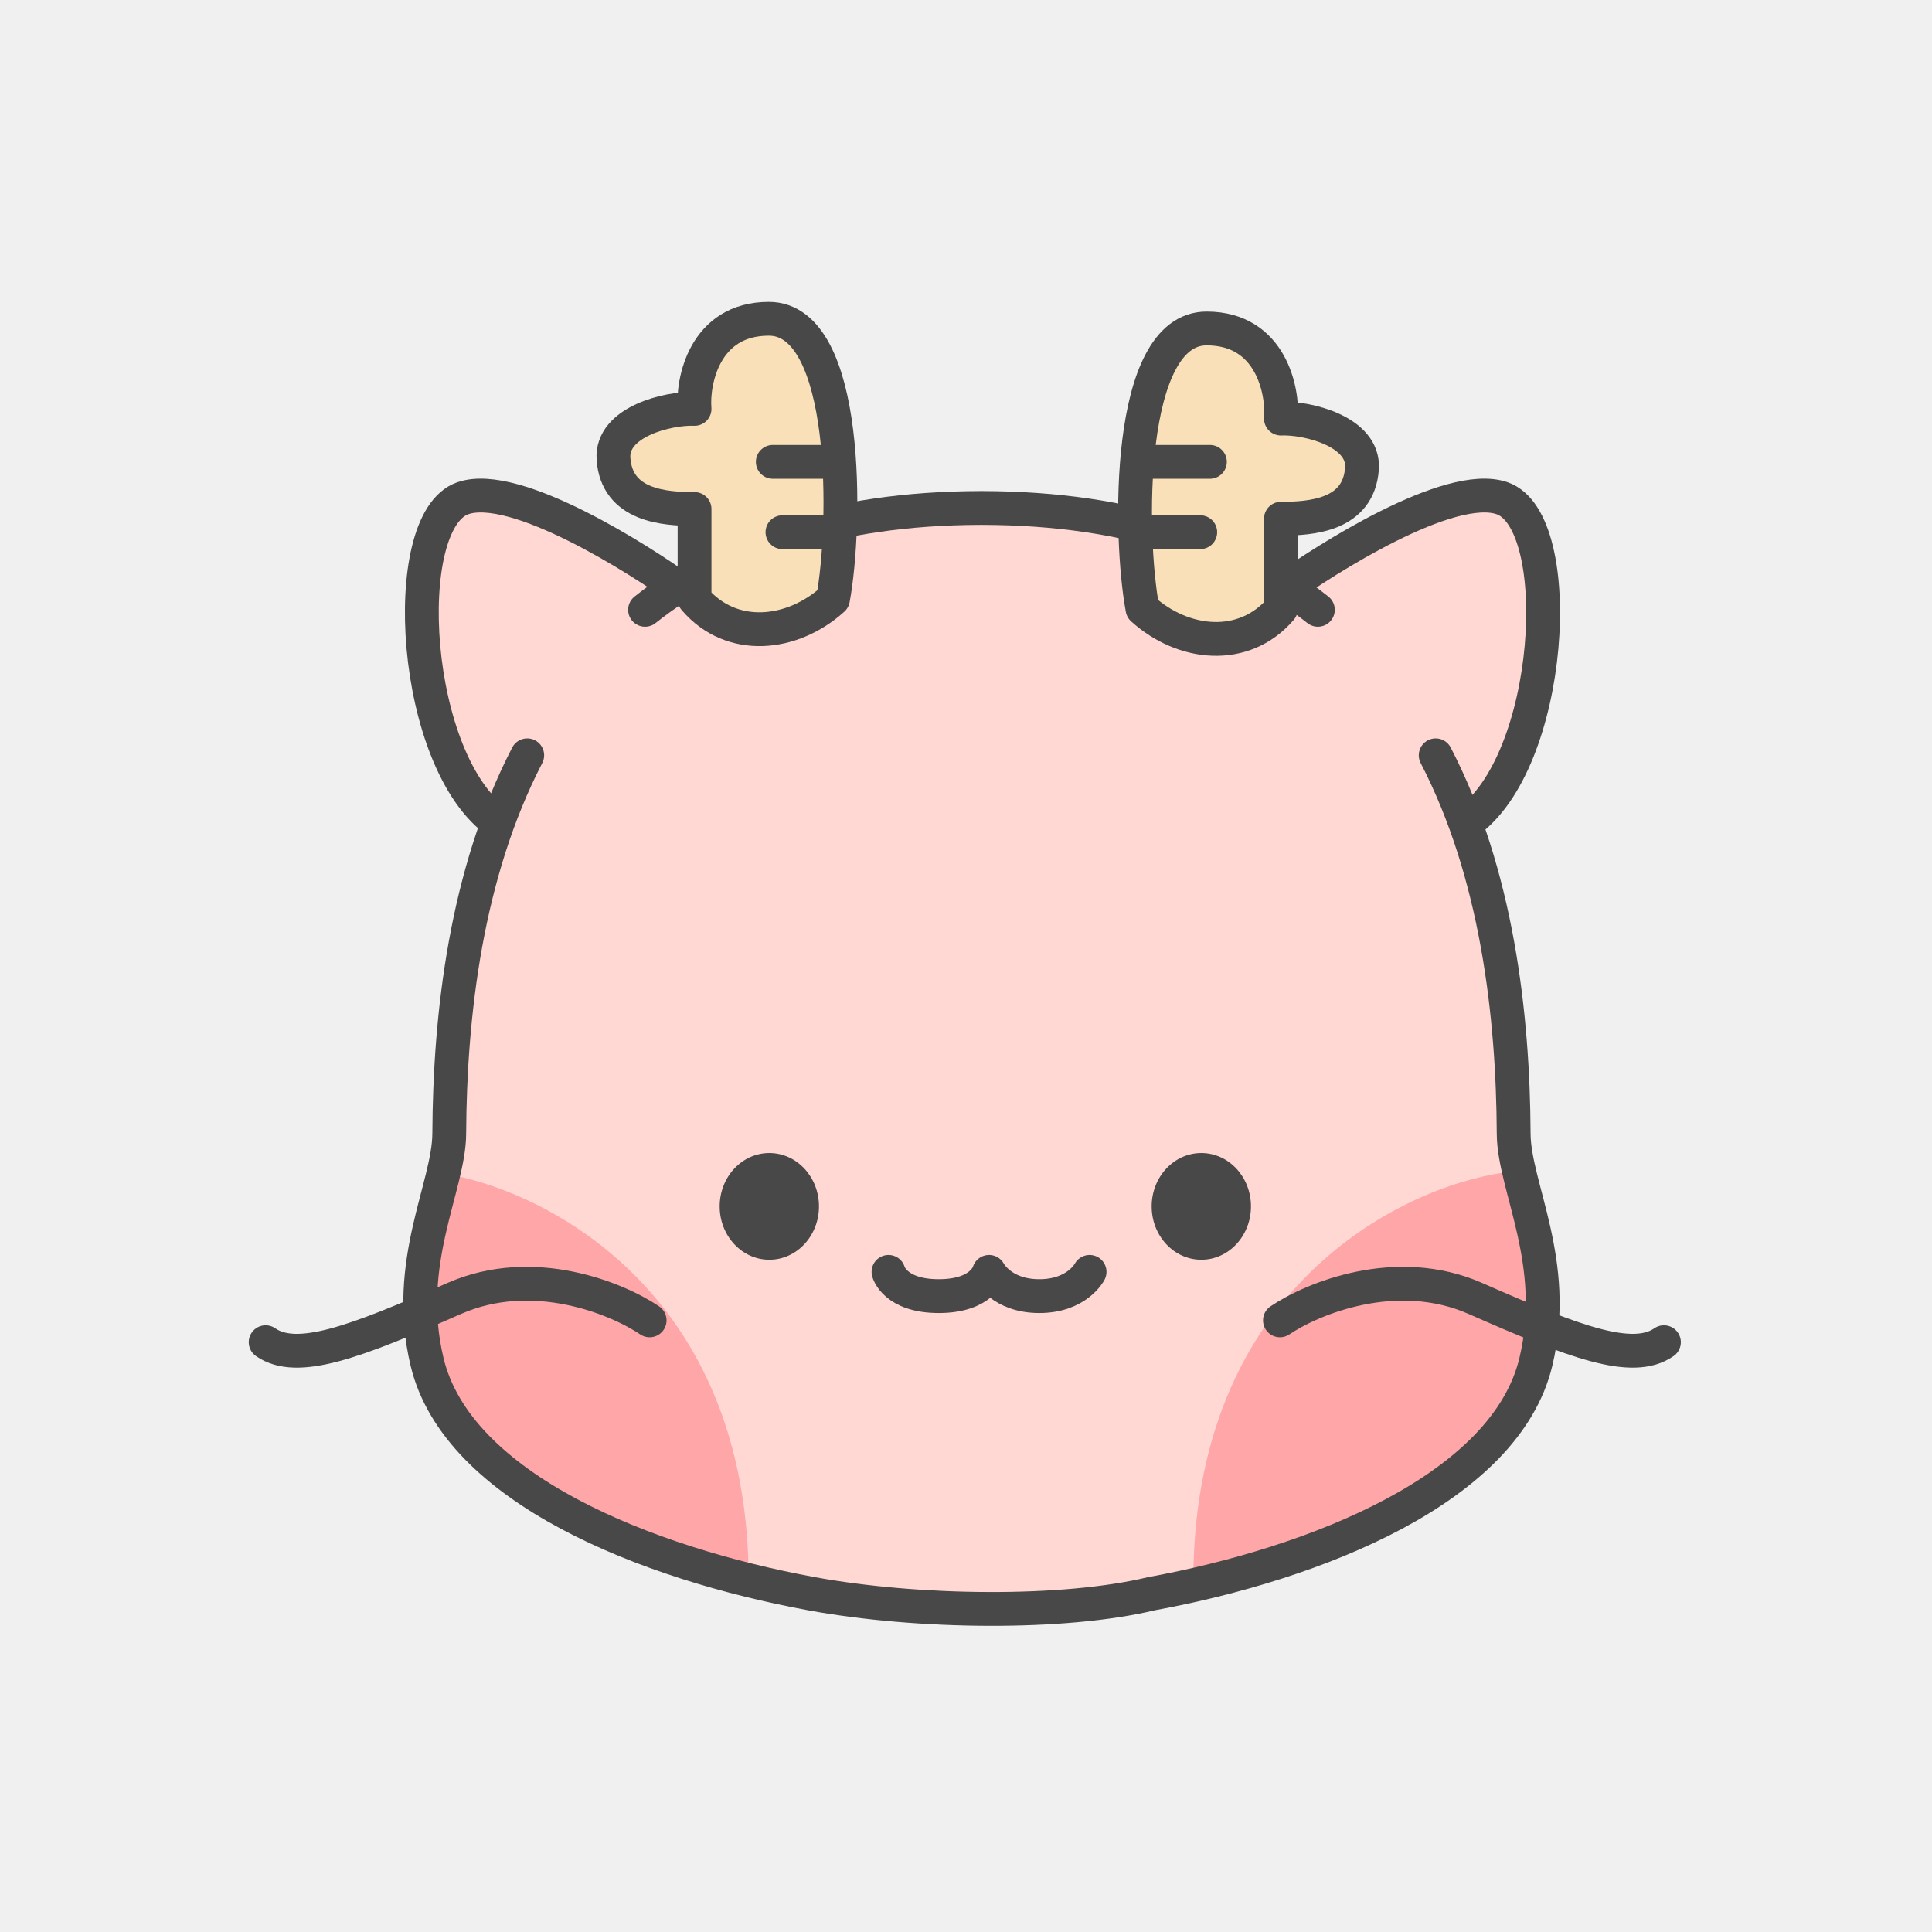
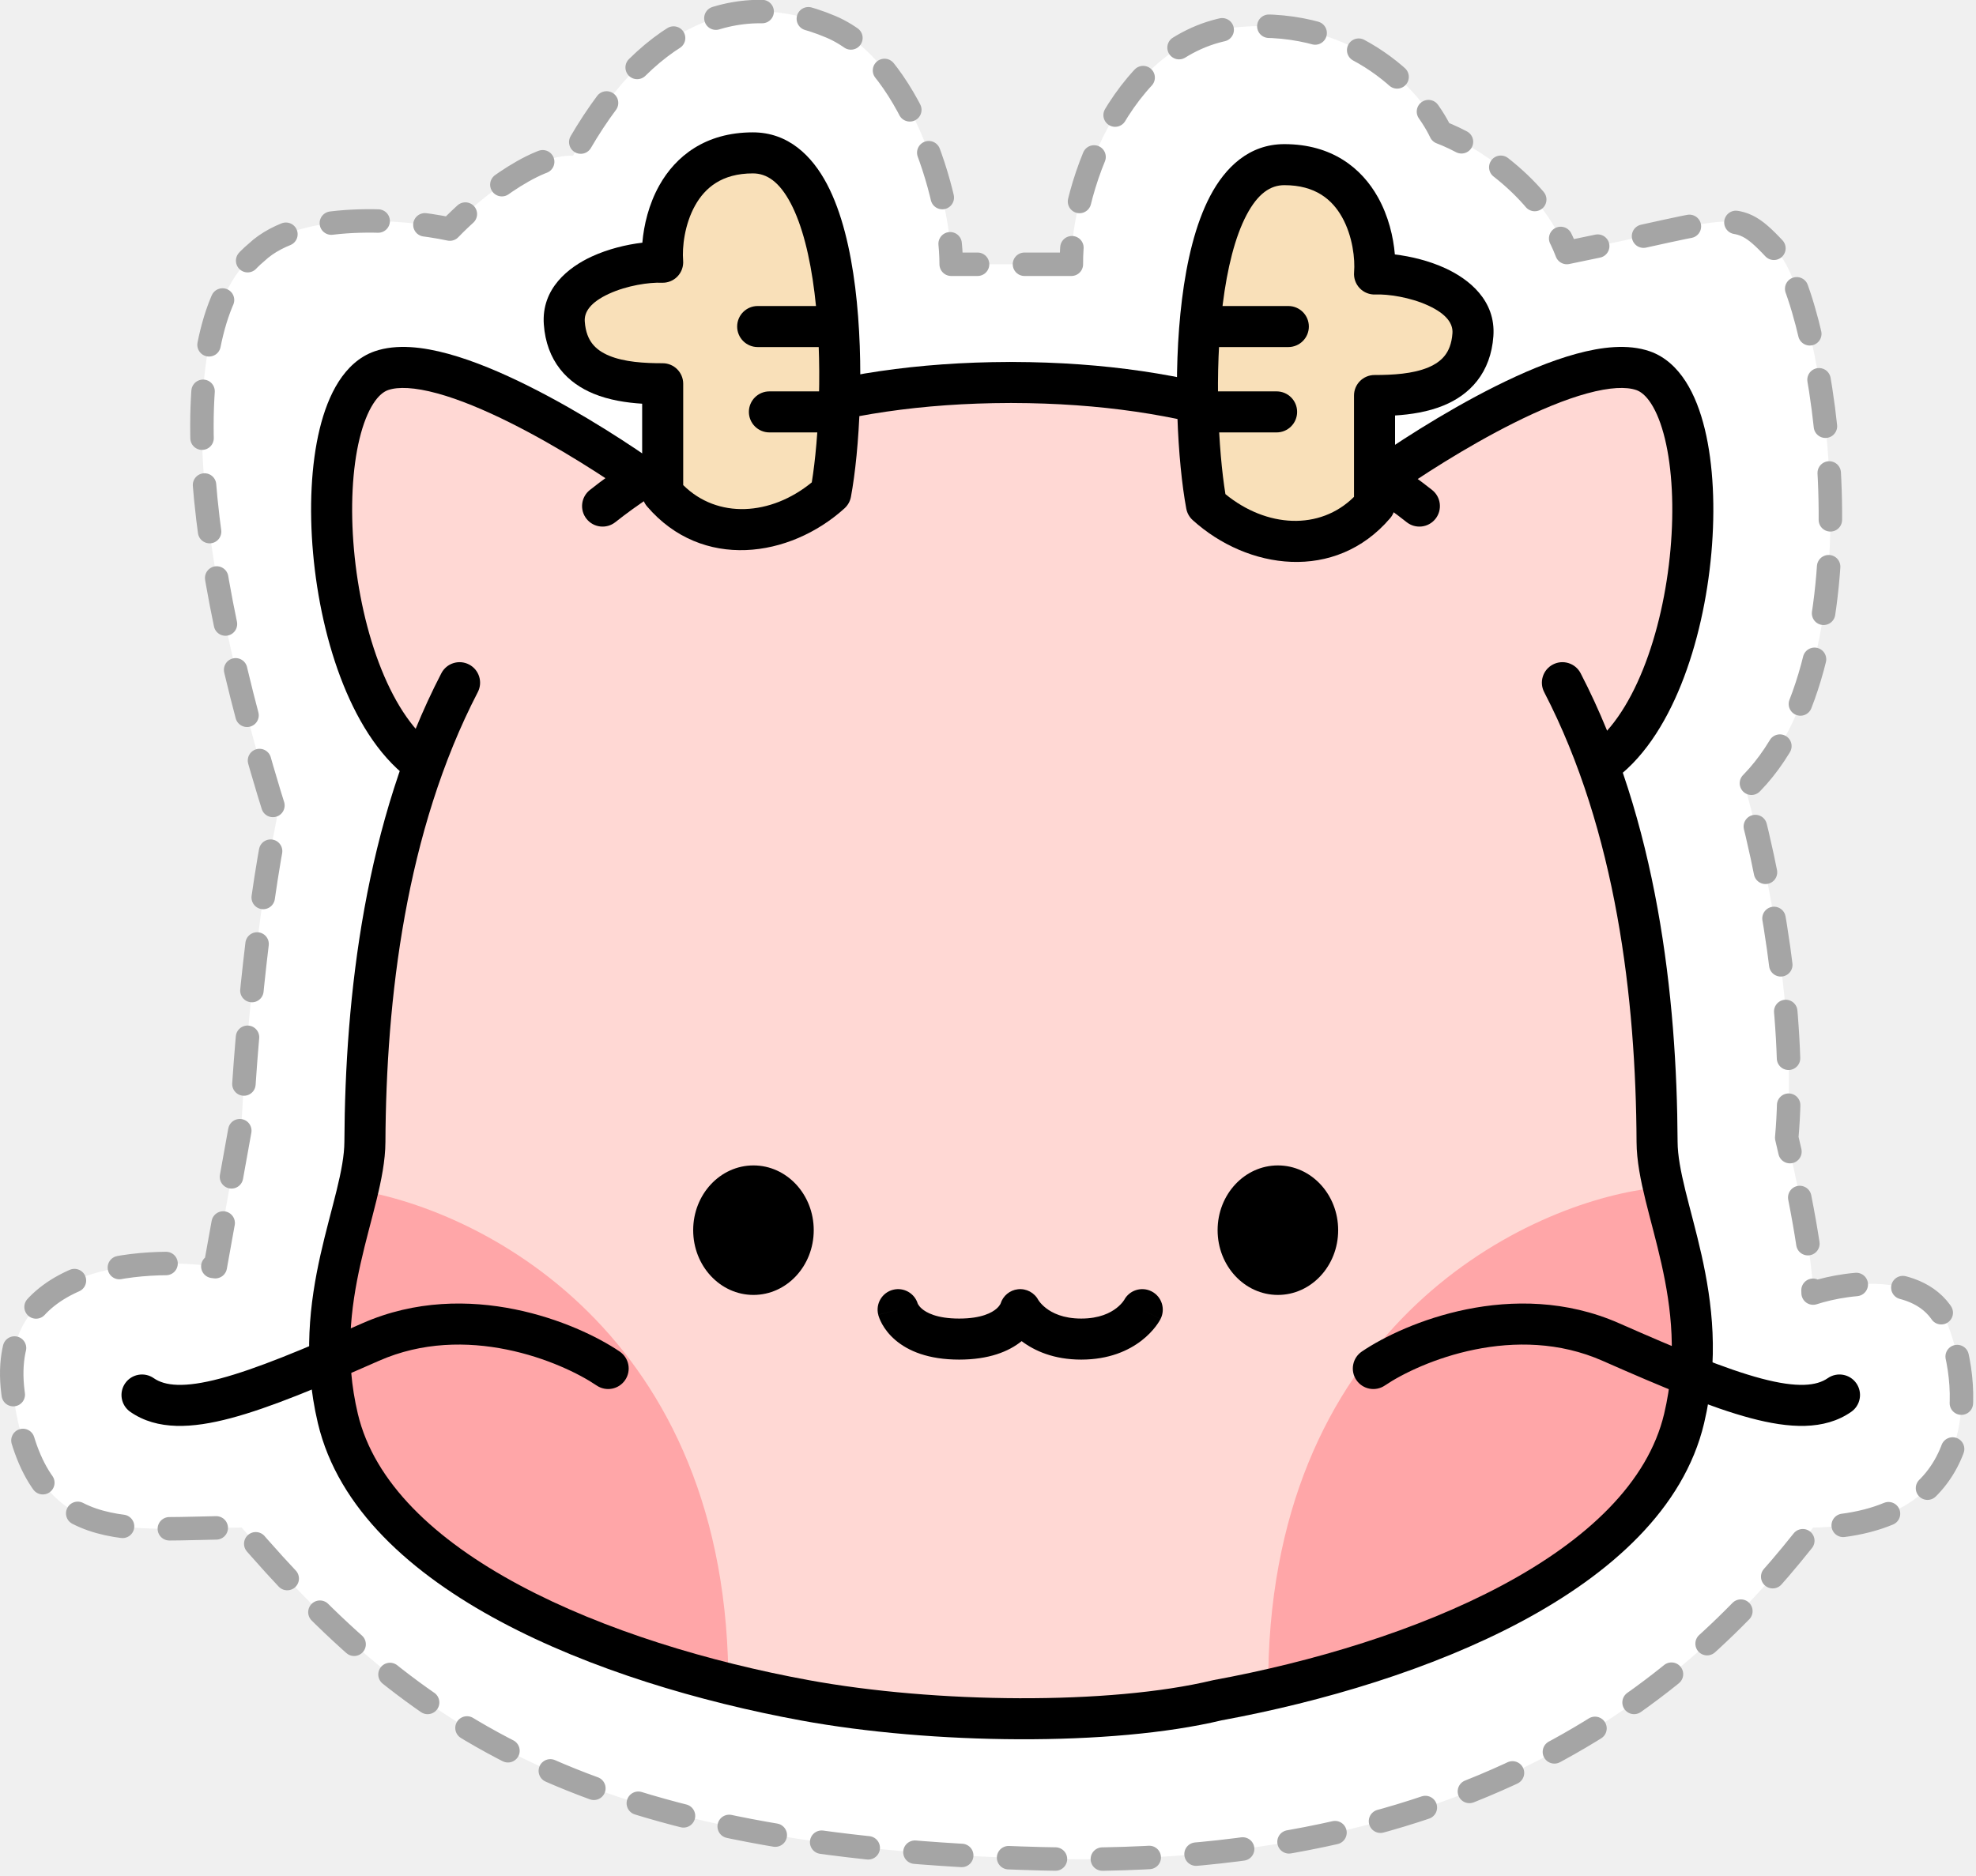
- <svg xmlns="http://www.w3.org/2000/svg" width="400" height="400" viewBox="0 0 400 400" fill="none">
-   <path d="M311 103.156C300.109 99.368 274.274 115.924 265.5 122.236C254 140.814 291.5 178.575 303.5 170.438C321.652 158.129 324.614 107.89 311 103.156Z" fill="#FFD8D4" />
-   <path d="M95.82 103.156C106.711 99.368 132.547 115.924 141.32 122.236C152.82 140.814 115.32 178.575 103.32 170.438C85.168 158.129 82.206 107.89 95.82 103.156Z" fill="#FFD8D4" />
-   <path d="M203.404 105.166C297.59 105.382 313.131 181.175 313.388 234.707C313.441 245.738 322.889 261.319 318 281.905C309.312 318.485 236.462 334.226 203.202 333.125C169.941 334.226 97.092 318.485 88.404 281.905C83.515 261.319 92.961 245.738 93.014 234.707C93.272 181.175 108.814 105.382 203 105.166V105.164C203.067 105.164 203.134 105.165 203.201 105.165C203.268 105.165 203.336 105.164 203.404 105.164V105.166Z" fill="#FFD8D4" />
-   <path d="M311 103.156C300.109 99.368 274.274 115.924 265.5 122.236C254 140.814 291.5 178.575 303.5 170.438C321.652 158.129 324.614 107.89 311 103.156Z" stroke="#474847" stroke-width="7" stroke-linecap="round" stroke-linejoin="round" />
-   <path d="M95.82 103.156C106.711 99.368 132.547 115.924 141.32 122.236C152.82 140.814 115.32 178.575 103.32 170.438C85.168 158.129 82.206 107.89 95.82 103.156Z" stroke="#474847" stroke-width="7" stroke-linecap="round" stroke-linejoin="round" />
-   <ellipse cx="151" cy="246.758" rx="10" ry="11.046" fill="#474847" />
-   <ellipse cx="256" cy="246.758" rx="10" ry="11.046" fill="#474847" />
-   <path d="M203.404 105.166C297.591 105.382 313.132 181.175 313.39 234.707C313.443 245.738 322.89 261.319 318.001 281.905C309.313 318.485 236.462 334.226 203.202 333.125C169.941 334.226 97.092 318.485 88.404 281.905C83.515 261.319 92.963 245.738 93.016 234.707C93.273 181.175 108.815 105.382 203.001 105.166V105.164C203.068 105.164 203.135 105.165 203.202 105.165C203.269 105.165 203.337 105.164 203.404 105.164V105.166Z" fill="#FFD8D4" />
-   <path d="M155 328.099C155.4 267.043 112.166 245.754 90.5 242.741C85.5 250.44 83.108 276.382 87 284.416C96 302.994 107 313.036 155 328.099Z" fill="#FFA6A8" />
-   <path d="M247.068 328.099C246.668 267.043 289.901 245.754 311.568 242.741C316.568 250.44 318.96 276.382 315.068 284.416C306.068 302.994 295.068 313.036 247.068 328.099Z" fill="#FFA6A8" />
-   <path d="M109.159 156.379C96.471 180.87 93.132 210.134 93.014 234.707C92.961 245.738 83.515 261.319 88.404 281.905C94.645 308.183 133.998 323.707 168 329.958C190 334.003 220.236 334.325 238.404 329.958C272.405 323.707 311.759 308.183 318 281.905C322.889 261.319 313.442 245.738 313.389 234.707C313.271 210.134 309.932 180.87 297.244 156.379M133.551 126.253C149.751 113.411 172.16 105.237 203 105.166V105.164C203.067 105.164 203.134 105.165 203.201 105.165C203.268 105.165 203.336 105.164 203.404 105.164V105.166C234.244 105.237 256.652 113.411 272.853 126.253" stroke="#474847" stroke-width="7" stroke-linecap="round" stroke-linejoin="round" />
-   <path d="M134.5 273.369C127.833 268.85 110.4 261.62 94 268.85C73.5 277.888 61.5 282.407 55 277.888" stroke="#474847" stroke-width="7" stroke-linecap="round" stroke-linejoin="round" />
-   <path d="M265 273.369C271.667 268.85 289.1 261.62 305.5 268.85C326 277.888 338 282.407 344.5 277.888" stroke="#474847" stroke-width="7" stroke-linecap="round" stroke-linejoin="round" />
-   <path d="M159.179 66C175.958 66 175.259 109.069 172.462 124.04C164.073 131.641 151.488 133.022 143.798 124.04V105.384C137.506 105.384 127.718 104.693 127.019 95.02C126.46 87.281 138.438 84.425 143.798 84.656C143.332 79.128 145.755 66 159.179 66Z" fill="#F9E0B9" stroke="#474847" stroke-width="7" stroke-linecap="round" stroke-linejoin="round" />
-   <path d="M160 95.624H173.5" stroke="#474847" stroke-width="7" stroke-linecap="round" stroke-linejoin="round" />
-   <path d="M162 110.185H173.5" stroke="#474847" stroke-width="7" stroke-linecap="round" stroke-linejoin="round" />
-   <path d="M249.821 68.008C233.042 68.008 233.741 111.078 236.538 126.049C244.927 133.649 257.512 135.031 265.202 126.049V107.393C271.494 107.393 281.282 106.702 281.981 97.028C282.54 89.29 270.562 86.434 265.202 86.664C265.668 81.136 263.245 68.008 249.821 68.008Z" fill="#F9E0B9" stroke="#474847" stroke-width="7" stroke-linecap="round" stroke-linejoin="round" />
-   <path d="M250.5 95.624H237" stroke="#474847" stroke-width="7" stroke-linecap="round" stroke-linejoin="round" />
-   <path d="M248.5 110.185H237" stroke="#474847" stroke-width="7" stroke-linecap="round" stroke-linejoin="round" />
-   <ellipse cx="159.28" cy="249.77" rx="10.28" ry="11.046" fill="#474847" />
-   <ellipse cx="248.72" cy="249.77" rx="10.28" ry="11.046" fill="#474847" />
-   <path d="M183.953 263.327C183.953 263.327 185.238 268.348 194.362 268.348C203.486 268.348 204.771 263.327 204.771 263.327C204.771 263.327 207.341 268.348 215.18 268.348C223.019 268.348 225.589 263.327 225.589 263.327" stroke="#474847" stroke-width="7" stroke-linecap="round" stroke-linejoin="round" />
+ <svg xmlns="http://www.w3.org/2000/svg" width="337" height="320" viewBox="0 0 337 320" fill="none">
+   <path d="M182.72 45.078H162.22C162.22 32.911 154.92 10.178 141.72 4.578C125.22 -2.422 109.72 4.578 97.72 26.578C90.92 26.178 80.886 34.744 76.72 39.078C68.886 37.411 51.32 35.878 43.72 43.078C29.22 55.078 32.72 93.578 47.22 139.578C43.62 156.778 41.72 181.078 41.22 191.078L36.72 216.078C24.053 214.244 -0.58 215.978 2.22 237.578C5.72 264.578 21.72 260.578 41.22 260.578C70.72 295.078 100.22 315.078 177.72 317.078C255.22 319.078 290.72 284.578 309.22 260.578C337.22 260.078 336.72 237.578 332.22 226.078C328.62 216.878 315.387 218.578 309.22 220.578C309.22 218.078 308.32 209.278 304.72 194.078C306.22 177.578 303.22 154.578 297.72 134.578C321.22 112.578 310.72 51.078 303.22 43.078C295.72 35.078 296.72 37.078 267.22 43.078C262.82 31.478 251.053 24.578 245.72 22.578C242.553 15.911 231.32 2.978 211.72 4.578C192.12 6.178 182.553 31.244 182.72 45.078Z" fill="white" stroke="#A5A5A5" stroke-width="4" stroke-linecap="round" stroke-linejoin="round" stroke-dasharray="8 8" />
+   <path d="M280.22 63.233C269.329 59.446 243.493 76.001 234.72 82.313C223.22 100.891 260.72 138.653 272.72 130.515C290.872 118.206 293.834 67.968 280.22 63.233Z" fill="#FFD8D4" />
+   <path d="M65.04 63.233C75.931 59.446 101.766 76.001 110.54 82.313C122.04 100.891 84.54 138.653 72.54 130.515C54.388 118.206 51.426 67.968 65.04 63.233Z" fill="#FFD8D4" />
+   <path d="M172.624 65.244C266.809 65.46 282.351 141.252 282.608 194.785C282.661 205.816 292.109 221.396 287.219 241.983C278.532 278.562 205.682 294.303 172.422 293.202C139.161 294.303 66.311 278.562 57.624 241.983C52.734 221.396 62.181 205.816 62.234 194.785C62.491 141.252 78.033 65.46 172.219 65.244V65.242C172.286 65.242 172.354 65.243 172.421 65.243C172.488 65.243 172.556 65.242 172.624 65.242V65.244Z" fill="#FFD8D4" />
+   <path d="M268.828 60.353C273.103 59.184 277.619 58.623 281.371 59.928C284.032 60.854 286.034 62.805 287.498 65.09C288.96 67.37 290.012 70.166 290.746 73.186C292.214 79.228 292.545 86.74 291.869 94.344C291.19 101.967 289.479 109.893 286.712 116.78C283.972 123.6 280.043 129.779 274.685 133.412C272.263 135.055 269.418 135.377 266.703 135.011C264.002 134.647 261.189 133.58 258.453 132.116C252.972 129.186 247.2 124.347 242.278 118.742C237.355 113.137 233.087 106.544 230.812 99.972C228.552 93.443 228.09 86.375 231.745 80.471C231.986 80.08 232.303 79.741 232.676 79.473C237.161 76.246 245.978 70.418 255.113 65.855C259.675 63.576 264.428 61.555 268.828 60.353ZM279.071 66.539C277.377 65.95 274.579 66.038 270.673 67.106C266.891 68.139 262.595 69.942 258.241 72.117C249.936 76.266 241.823 81.564 237.373 84.72C235.599 88.047 235.618 92.46 237.426 97.682C239.323 103.161 243.023 108.983 247.537 114.123C252.052 119.264 257.187 123.501 261.753 125.943C264.04 127.165 266.036 127.858 267.638 128.074C269.226 128.288 270.178 128.01 270.756 127.618C274.473 125.098 277.722 120.381 280.217 114.171C282.685 108.029 284.267 100.791 284.896 93.724C285.527 86.638 285.182 79.933 283.944 74.839C283.325 72.291 282.516 70.289 281.605 68.867C280.697 67.451 279.812 66.797 279.071 66.539Z" fill="black" />
+   <path d="M76.433 60.353C72.157 59.184 67.642 58.623 63.89 59.928C61.229 60.854 59.227 62.805 57.762 65.09C56.301 67.37 55.249 70.166 54.515 73.186C53.047 79.228 52.715 86.74 53.392 94.344C54.071 101.967 55.781 109.893 58.548 116.78C61.288 123.6 65.217 129.779 70.576 133.412C72.998 135.055 75.843 135.377 78.558 135.011C81.258 134.647 84.072 133.58 86.808 132.116C92.289 129.186 98.06 124.347 102.983 118.742C107.906 113.137 112.174 106.544 114.449 99.972C116.709 93.443 117.171 86.375 113.516 80.471C113.274 80.08 112.958 79.741 112.585 79.473C108.1 76.246 99.283 70.418 90.148 65.855C85.586 63.576 80.833 61.555 76.433 60.353ZM66.19 66.539C67.884 65.95 70.682 66.038 74.588 67.106C78.369 68.139 82.665 69.942 87.02 72.117C95.325 76.266 103.438 81.564 107.887 84.72C109.662 88.047 109.642 92.46 107.835 97.682C105.938 103.161 102.238 108.983 97.723 114.123C93.209 119.264 88.074 123.501 83.507 125.943C81.221 127.165 79.225 127.858 77.623 128.074C76.035 128.288 75.082 128.01 74.504 127.618C70.787 125.098 67.539 120.381 65.044 114.171C62.576 108.029 60.994 100.791 60.365 93.724C59.734 86.638 60.079 79.933 61.317 74.839C61.936 72.291 62.745 70.289 63.656 68.867C64.564 67.451 65.448 66.797 66.19 66.539Z" fill="black" />
+   <path d="M130.22 206.836C130.22 212.936 125.743 217.882 120.22 217.882C114.697 217.882 110.22 212.936 110.22 206.836C110.22 200.735 114.697 195.789 120.22 195.789C125.743 195.789 130.22 200.735 130.22 206.836Z" fill="black" />
+   <path d="M235.22 206.836C235.22 212.936 230.743 217.882 225.22 217.882C219.697 217.882 215.22 212.936 215.22 206.836C215.22 200.735 219.697 195.789 225.22 195.789C230.743 195.789 235.22 200.735 235.22 206.836Z" fill="black" />
+   <path d="M172.625 65.244C266.811 65.46 282.353 141.252 282.61 194.785C282.663 205.816 292.11 221.397 287.22 241.983C278.532 278.562 205.683 294.304 172.423 293.203C139.162 294.304 66.313 278.562 57.625 241.983C52.735 221.397 62.182 205.816 62.235 194.785C62.492 141.252 78.034 65.46 172.22 65.244V65.242C172.288 65.242 172.355 65.243 172.423 65.243C172.49 65.243 172.557 65.242 172.625 65.242V65.244Z" fill="#FFD8D4" />
+   <path d="M124.22 288.176C124.62 227.12 81.386 205.831 59.719 202.819C54.719 210.518 52.328 236.46 56.219 244.493C65.219 263.071 76.219 273.113 124.22 288.176Z" fill="#FFA6A8" />
+   <path d="M216.287 288.176C215.887 227.12 259.121 205.831 280.787 202.819C285.787 210.518 288.179 236.46 284.287 244.493C275.287 263.071 264.287 273.113 216.287 288.176Z" fill="#FFA6A8" />
+   <path d="M264.853 113.349C266.569 112.46 268.682 113.13 269.571 114.846C282.634 140.061 285.99 169.977 286.109 194.768C286.12 197.086 286.631 199.789 287.438 203.085C288.204 206.211 289.303 210.108 290.182 214.036C291.997 222.141 293.242 231.773 290.625 242.792C287.155 257.402 274.654 268.496 259.481 276.606C244.22 284.763 225.544 290.291 208.345 293.46C189.563 297.949 158.877 297.577 136.586 293.478C119.362 290.311 100.648 284.777 85.361 276.606C70.189 268.496 57.689 257.402 54.218 242.792C51.601 231.773 52.845 222.141 54.66 214.036C55.539 210.108 56.638 206.211 57.404 203.085C58.212 199.789 58.723 197.086 58.734 194.768C58.853 169.977 62.208 140.061 75.271 114.846C76.16 113.13 78.273 112.46 79.989 113.349C81.705 114.238 82.375 116.351 81.486 118.067C69.173 141.834 65.851 170.446 65.734 194.801C65.719 197.998 65.029 201.381 64.203 204.751C63.335 208.293 62.368 211.646 61.491 215.565C59.791 223.155 58.757 231.607 61.029 241.174C63.8 252.841 74.097 262.648 88.661 270.432C103.111 278.155 121.075 283.509 137.852 286.593C159.524 290.578 189.243 290.854 206.805 286.633L206.991 286.593C223.769 283.509 241.732 278.155 256.181 270.432C270.746 262.648 281.043 252.841 283.814 241.174C286.086 231.607 285.052 223.155 283.352 215.565C282.475 211.646 281.507 208.293 280.639 204.751C279.814 201.381 279.124 197.998 279.109 194.801C278.992 170.446 275.669 141.834 263.356 118.067C262.467 116.351 263.137 114.238 264.853 113.349ZM172.716 61.745C204.156 61.832 227.341 70.187 244.247 83.587C245.761 84.788 246.016 86.99 244.815 88.504C243.614 90.019 241.413 90.273 239.898 89.073C224.418 76.802 202.812 68.813 172.615 68.744C172.595 68.744 172.575 68.742 172.555 68.742C172.497 68.742 172.64 68.742 172.425 68.743H172.417C172.195 68.742 172.349 68.742 172.287 68.742C172.267 68.742 172.247 68.744 172.227 68.744C142.03 68.813 120.425 76.802 104.944 89.073C103.429 90.273 101.228 90.019 100.027 88.504C98.826 86.99 99.082 84.788 100.596 83.587C117.502 70.187 140.686 61.832 172.126 61.745C172.157 61.744 172.188 61.742 172.219 61.742C172.267 61.742 172.312 61.742 172.344 61.743H172.498C172.531 61.742 172.576 61.742 172.624 61.742C172.654 61.742 172.685 61.744 172.716 61.745Z" fill="black" />
+   <path d="M61.808 225.726C70.843 221.742 80.076 221.781 87.816 223.351C95.527 224.915 101.981 228.04 105.684 230.55C107.284 231.635 107.702 233.81 106.618 235.41C105.533 237.01 103.356 237.428 101.756 236.344C98.792 234.335 93.196 231.584 86.424 230.211C79.681 228.844 71.997 228.883 64.632 232.13C54.424 236.631 46.052 240.137 39.37 241.913C32.825 243.653 26.828 244.041 22.222 240.839C20.635 239.736 20.243 237.555 21.346 235.968C22.45 234.381 24.631 233.989 26.218 235.092C28.113 236.409 31.366 236.797 37.571 235.148C43.639 233.535 51.516 230.263 61.808 225.726Z" fill="black" />
+   <path d="M276.131 225.726C267.096 221.742 257.863 221.781 250.124 223.351C242.412 224.915 235.958 228.04 232.256 230.55C230.656 231.635 230.238 233.81 231.322 235.41C232.406 237.01 234.583 237.428 236.183 236.344C239.147 234.335 244.744 231.584 251.515 230.211C258.259 228.844 265.943 228.883 273.307 232.13C283.515 236.631 291.888 240.137 298.57 241.913C305.115 243.653 311.112 244.041 315.717 240.839C317.304 239.736 317.697 237.555 316.593 235.968C315.49 234.381 313.308 233.989 311.721 235.092C309.827 236.409 306.574 236.797 300.369 235.148C294.301 233.535 286.423 230.263 276.131 225.726Z" fill="black" />
+   <path d="M128.398 26.078C145.177 26.078 144.478 69.147 141.682 84.118C133.292 91.718 120.708 93.1 113.018 84.118V65.462C106.726 65.462 96.938 64.771 96.239 55.098C95.679 47.359 107.658 44.503 113.018 44.733C112.552 39.206 114.975 26.078 128.398 26.078Z" fill="#F9E0B9" />
+   <path d="M128.399 22.578C134.431 22.578 138.488 26.561 141.042 31.41C143.582 36.231 145.048 42.571 145.855 49.051C147.473 62.055 146.585 76.928 145.122 84.76C144.982 85.512 144.598 86.198 144.031 86.711C134.683 95.18 119.733 97.342 110.359 86.394C109.817 85.76 109.518 84.953 109.518 84.118V68.865C106.888 68.7 103.896 68.266 101.187 67.139C99.116 66.277 97.085 64.963 95.514 62.954C93.925 60.921 92.967 58.382 92.748 55.35C92.305 49.222 96.951 45.584 100.946 43.748C103.716 42.474 106.832 41.717 109.552 41.399C109.804 38.416 110.635 34.857 112.446 31.623C115.214 26.682 120.27 22.578 128.399 22.578ZM128.399 29.578C123.104 29.578 120.236 32.038 118.553 35.044C116.738 38.283 116.318 42.217 116.505 44.439C116.589 45.441 116.239 46.431 115.543 47.157C114.847 47.882 113.872 48.273 112.867 48.23C110.715 48.138 106.936 48.697 103.87 50.107C100.676 51.575 99.613 53.235 99.73 54.845C99.86 56.65 100.388 57.825 101.027 58.642C101.685 59.483 102.625 60.156 103.875 60.676C106.493 61.766 109.886 61.962 113.018 61.962C114.951 61.962 116.518 63.529 116.518 65.462V82.747C122.354 88.543 131.454 88.007 138.447 82.284C139.658 74.844 140.355 61.539 138.908 49.916C138.142 43.757 136.81 38.394 134.85 34.672C132.904 30.978 130.755 29.578 128.399 29.578Z" fill="black" />
+   <path d="M142.72 52.202C144.653 52.202 146.22 53.769 146.22 55.702C146.22 57.635 144.653 59.202 142.72 59.202H129.22C127.287 59.202 125.72 57.635 125.72 55.702C125.72 53.769 127.287 52.202 129.22 52.202H142.72Z" fill="black" />
+   <path d="M142.72 66.763C144.653 66.763 146.22 68.33 146.22 70.263C146.22 72.196 144.653 73.763 142.72 73.763H131.22C129.287 73.763 127.72 72.196 127.72 70.263C127.72 68.33 129.287 66.763 131.22 66.763H142.72Z" fill="black" />
+   <path d="M219.041 28.086C202.262 28.086 202.961 71.155 205.758 86.126C214.147 93.727 226.731 95.108 234.422 86.126V67.47C240.714 67.47 250.502 66.779 251.201 57.106C251.76 49.367 239.782 46.511 234.422 46.742C234.888 41.214 232.464 28.086 219.041 28.086Z" fill="#F9E0B9" />
+   <path d="M219.041 24.586C213.008 24.586 208.952 28.569 206.397 33.418C203.857 38.239 202.391 44.579 201.585 51.06C199.966 64.063 200.854 78.936 202.317 86.769C202.458 87.521 202.841 88.206 203.408 88.72C212.756 97.189 227.707 99.35 237.08 88.402C237.623 87.768 237.922 86.961 237.922 86.126V70.873C240.552 70.709 243.544 70.275 246.253 69.147C248.324 68.286 250.355 66.971 251.926 64.962C253.515 62.929 254.472 60.39 254.691 57.358C255.134 51.23 250.488 47.593 246.493 45.756C243.723 44.483 240.607 43.726 237.888 43.407C237.636 40.424 236.805 36.865 234.993 33.631C232.226 28.69 227.169 24.586 219.041 24.586ZM219.041 31.586C224.336 31.586 227.203 34.046 228.887 37.052C230.701 40.292 231.122 44.225 230.934 46.447C230.85 47.449 231.2 48.44 231.896 49.165C232.593 49.891 233.568 50.282 234.572 50.238C236.724 50.146 240.503 50.706 243.569 52.115C246.763 53.584 247.826 55.243 247.71 56.853C247.579 58.658 247.051 59.833 246.412 60.65C245.754 61.492 244.814 62.164 243.564 62.685C240.947 63.774 237.554 63.971 234.422 63.971C232.489 63.971 230.922 65.538 230.922 67.471V84.755C225.085 90.551 215.986 90.015 208.992 84.292C207.782 76.853 207.084 63.548 208.531 51.924C209.298 45.766 210.629 40.402 212.59 36.681C214.536 32.986 216.684 31.586 219.041 31.586Z" fill="black" />
+   <path d="M206.22 52.202C204.287 52.202 202.72 53.769 202.72 55.702C202.72 57.635 204.287 59.202 206.22 59.202H219.72C221.653 59.202 223.22 57.635 223.22 55.702C223.22 53.769 221.653 52.202 219.72 52.202H206.22Z" fill="black" />
+   <path d="M206.22 66.763C204.287 66.763 202.72 68.33 202.72 70.263C202.72 72.196 204.287 73.763 206.22 73.763H217.72C219.653 73.763 221.22 72.196 221.22 70.263C221.22 68.33 219.653 66.763 217.72 66.763H206.22Z" fill="black" />
+   <path d="M138.78 209.848C138.78 215.949 134.178 220.894 128.5 220.894C122.822 220.894 118.22 215.949 118.22 209.848C118.22 203.747 122.822 198.802 128.5 198.802C134.178 198.802 138.78 203.747 138.78 209.848Z" fill="black" />
+   <path d="M228.22 209.848C228.22 215.949 223.617 220.894 217.94 220.894C212.262 220.894 207.659 215.949 207.659 209.848C207.659 203.747 212.262 198.802 217.94 198.802C223.617 198.802 228.22 203.747 228.22 209.848Z" fill="black" />
+   <path d="M152.304 220.014C154.121 219.549 155.97 220.599 156.516 222.372C156.524 222.389 156.541 222.428 156.571 222.482C156.657 222.636 156.852 222.931 157.236 223.26C157.951 223.874 159.695 224.926 163.582 224.926C167.469 224.926 169.213 223.874 169.928 223.26C170.311 222.931 170.505 222.636 170.592 222.482C170.628 222.417 170.645 222.375 170.65 222.364C171.061 221.043 172.216 220.081 173.601 219.926C175.042 219.765 176.432 220.509 177.098 221.795C177.096 221.791 177.094 221.787 177.093 221.784C177.088 221.776 177.085 221.769 177.082 221.763C177.076 221.752 177.072 221.745 177.07 221.742C177.072 221.745 177.078 221.755 177.087 221.769C177.116 221.816 177.181 221.915 177.285 222.05C177.495 222.322 177.855 222.728 178.397 223.147C179.437 223.952 181.293 224.926 184.399 224.926C187.505 224.926 189.361 223.952 190.401 223.147C190.943 222.728 191.304 222.322 191.513 222.05C191.618 221.915 191.684 221.816 191.713 221.769C191.722 221.755 191.726 221.745 191.728 221.742C191.727 221.745 191.723 221.752 191.717 221.763C191.714 221.768 191.711 221.775 191.708 221.782C192.597 220.082 194.692 219.414 196.403 220.29C198.124 221.17 198.804 223.279 197.924 225L194.808 223.405C197.924 224.999 197.923 225.002 197.922 225.003L197.916 225.015C197.913 225.021 197.909 225.027 197.906 225.034C197.899 225.046 197.892 225.06 197.884 225.075C197.867 225.105 197.848 225.14 197.826 225.18C197.781 225.26 197.723 225.358 197.652 225.472C197.51 225.7 197.313 225.993 197.054 226.329C196.537 226.998 195.766 227.847 194.685 228.683C192.481 230.389 189.132 231.926 184.399 231.926C179.753 231.926 176.443 230.443 174.237 228.775C172.02 230.57 168.626 231.926 163.582 231.926C158.345 231.926 154.885 230.468 152.676 228.571C151.598 227.645 150.901 226.684 150.461 225.897C150.242 225.505 150.087 225.158 149.98 224.88C149.927 224.742 149.885 224.619 149.852 224.517C149.836 224.466 149.823 224.42 149.811 224.379C149.805 224.359 149.8 224.34 149.795 224.322C149.792 224.313 149.79 224.305 149.788 224.296C149.787 224.292 149.786 224.288 149.785 224.284C149.784 224.282 149.783 224.279 149.783 224.278C149.785 224.274 149.874 224.249 153.173 223.405L149.782 224.273C149.303 222.4 150.432 220.494 152.304 220.014ZM170.637 222.405C170.632 222.419 170.627 222.438 170.621 222.459C170.618 222.47 170.615 222.482 170.611 222.495C170.609 222.501 170.607 222.508 170.605 222.515C170.604 222.519 170.603 222.522 170.602 222.526C170.617 222.471 170.634 222.417 170.651 222.364C170.649 222.369 170.644 222.382 170.637 222.405ZM156.557 222.515C156.556 222.508 156.554 222.501 156.553 222.495C156.549 222.482 156.546 222.47 156.543 222.459C156.537 222.438 156.531 222.419 156.526 222.405C156.524 222.399 156.523 222.394 156.521 222.389C156.534 222.431 156.546 222.473 156.557 222.515Z" fill="black" />
</svg>
